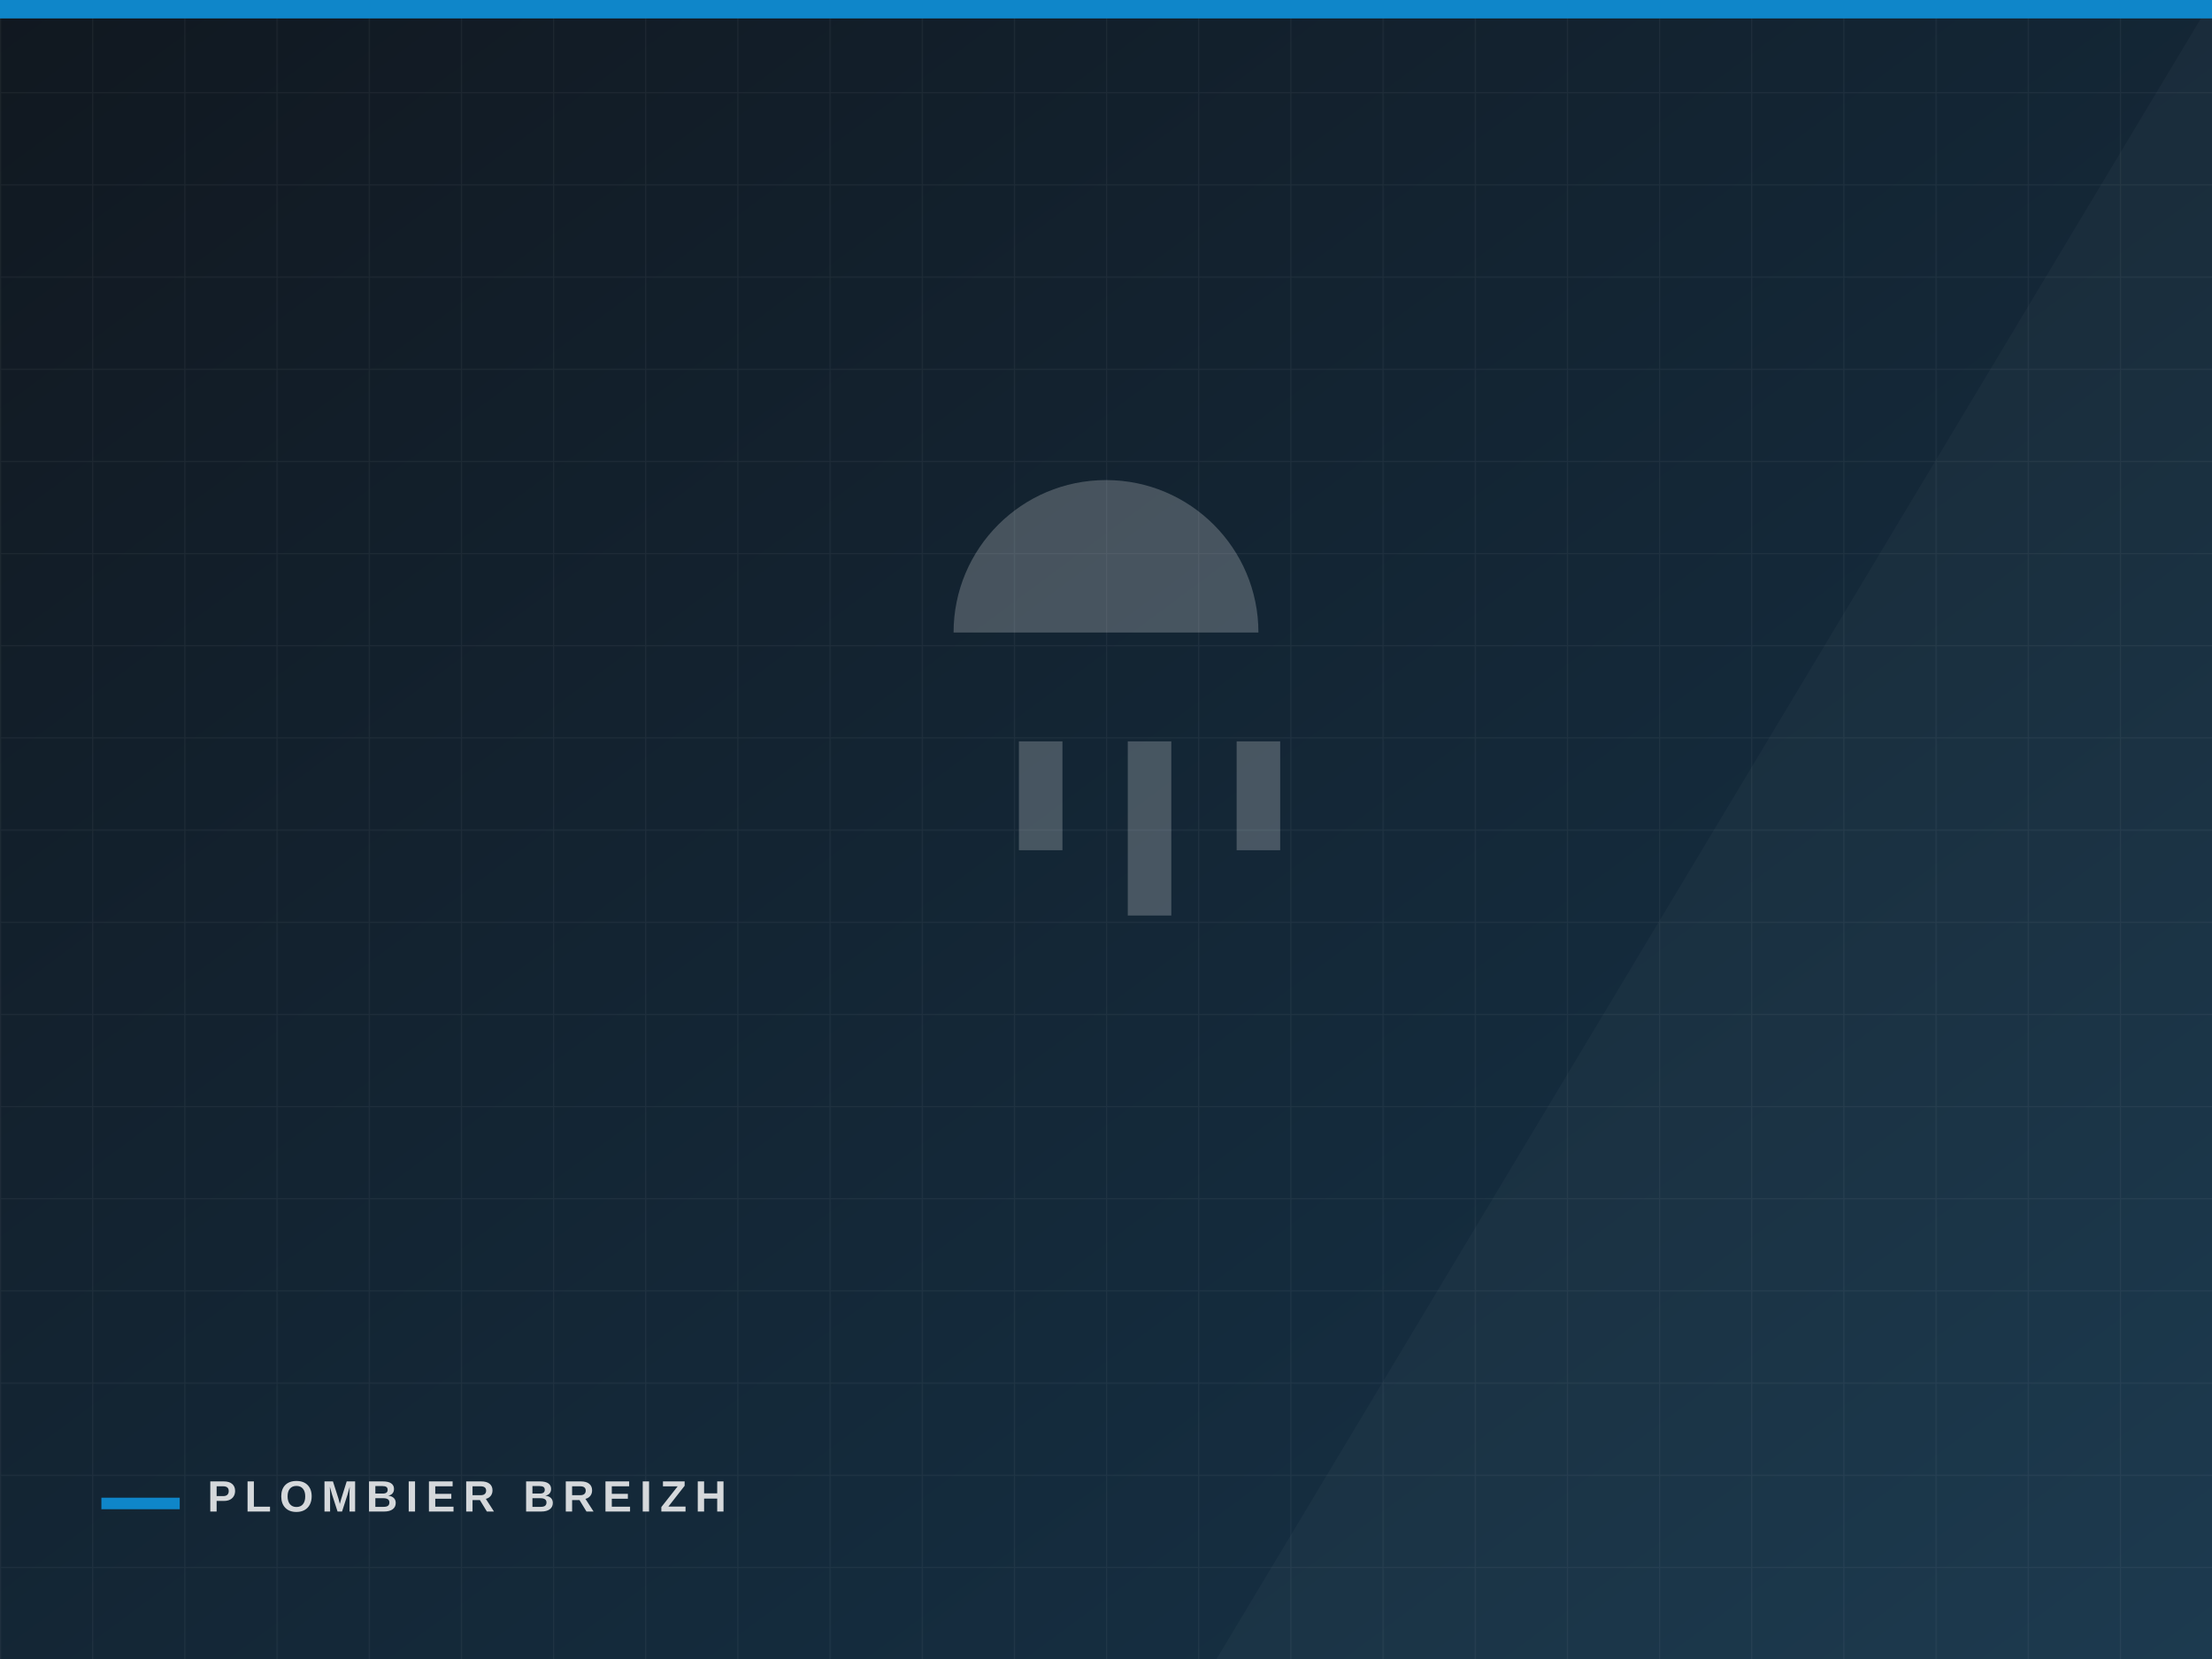
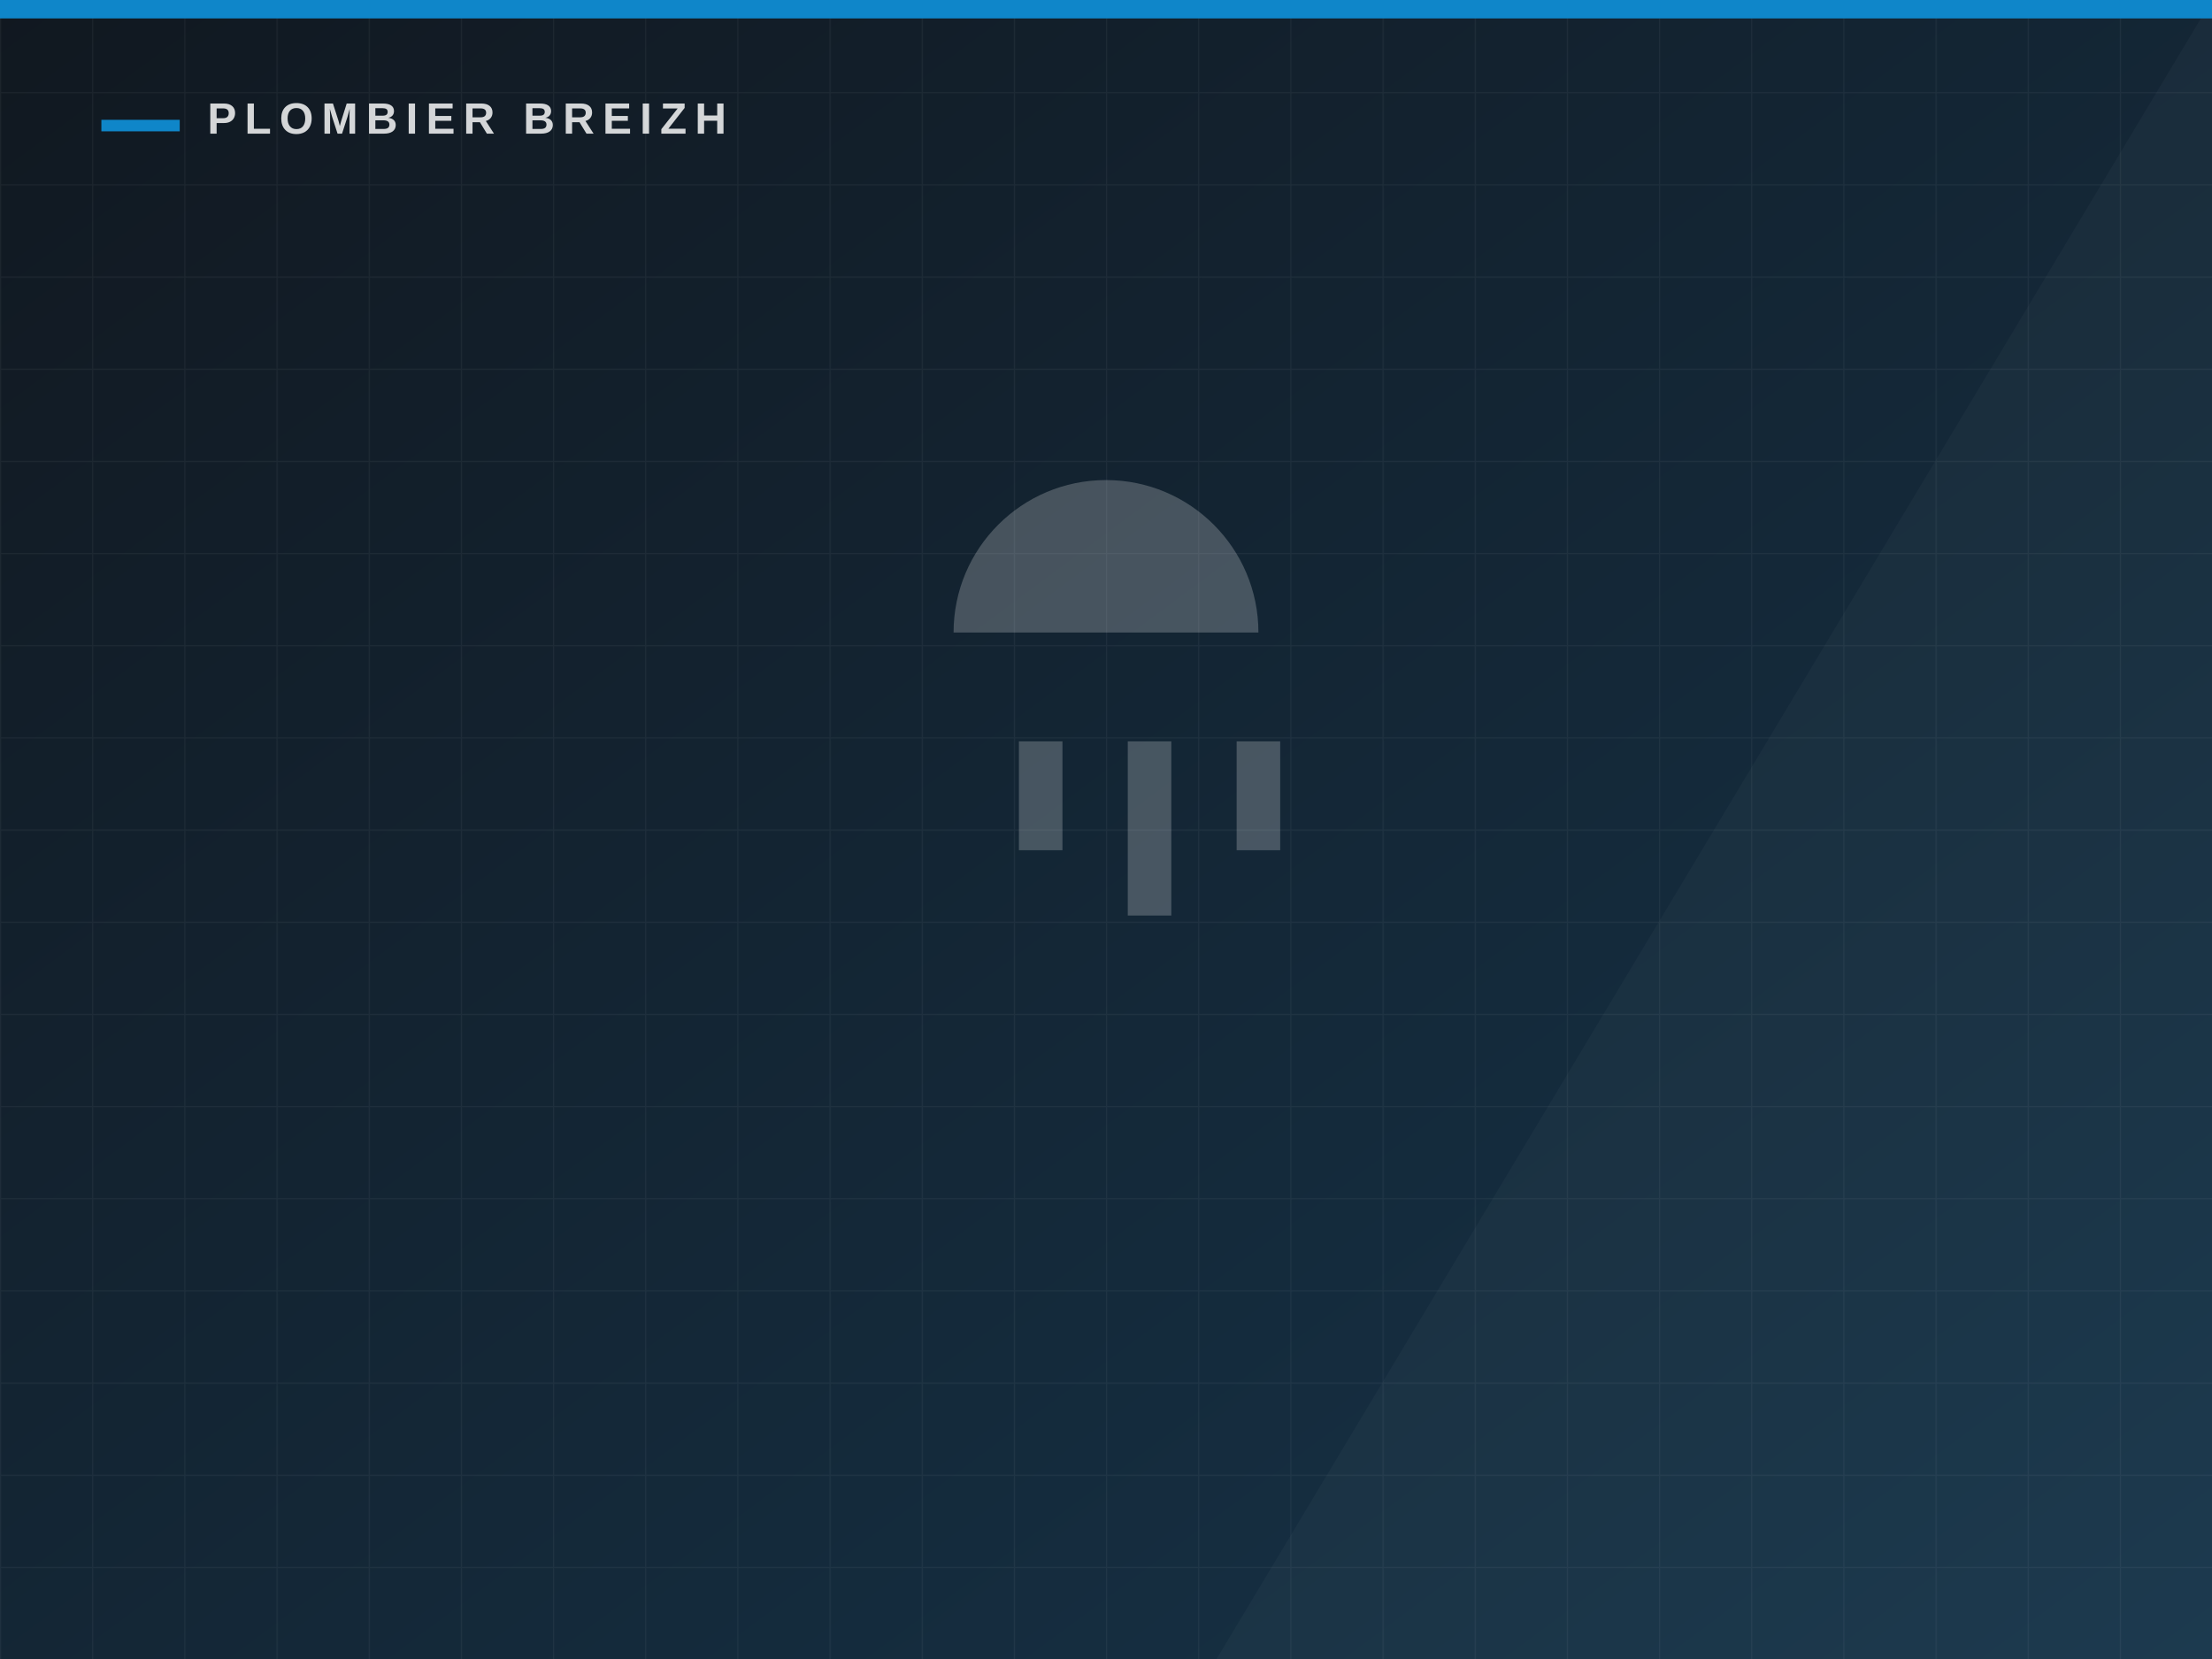
<svg xmlns="http://www.w3.org/2000/svg" viewBox="0 0 960 720" width="960" height="720" role="presentation">
  <defs>
    <linearGradient id="g" x1="0" y1="0" x2="1" y2="1">
      <stop offset="0" stop-color="#111820" />
      <stop offset="1" stop-color="#16344A" />
    </linearGradient>
    <pattern id="p" width="40" height="40" patternUnits="userSpaceOnUse">
      <path d="M40 0H0v40" fill="none" stroke="#FFFFFF" stroke-opacity="0.05" stroke-width="1" />
    </pattern>
  </defs>
  <rect width="960" height="720" fill="url(#g)" />
  <rect width="960" height="720" fill="url(#p)" />
  <path d="M960 0 L960 720 L528 720 Z" fill="#FFFFFF" fill-opacity="0.03" />
  <rect x="0" y="0" width="960" height="8" fill="#0F86C9" />
  <g transform="translate(328.8 180) scale(4.725)">
    <path d="M32 6a14 14 0 0 1 14 14H18A14 14 0 0 1 32 6Zm-8 24h4v10h-4V30Zm10 0h4v16h-4V30Zm10 0h4v10h-4V30Z" fill="#FFFFFF" fill-opacity="0.22" />
  </g>
-   <g transform="translate(44 676)">
+   <g transform="translate(44 78)">
    <rect x="0" y="-26" width="34" height="5" fill="#0F86C9" />
    <text x="46" y="-20" font-family="Segoe UI,Helvetica Neue,Arial,sans-serif" font-size="19" font-weight="700" letter-spacing="3.5" fill="#FFFFFF" fill-opacity="0.82">PLOMBIER BREIZH</text>
  </g>
</svg>
